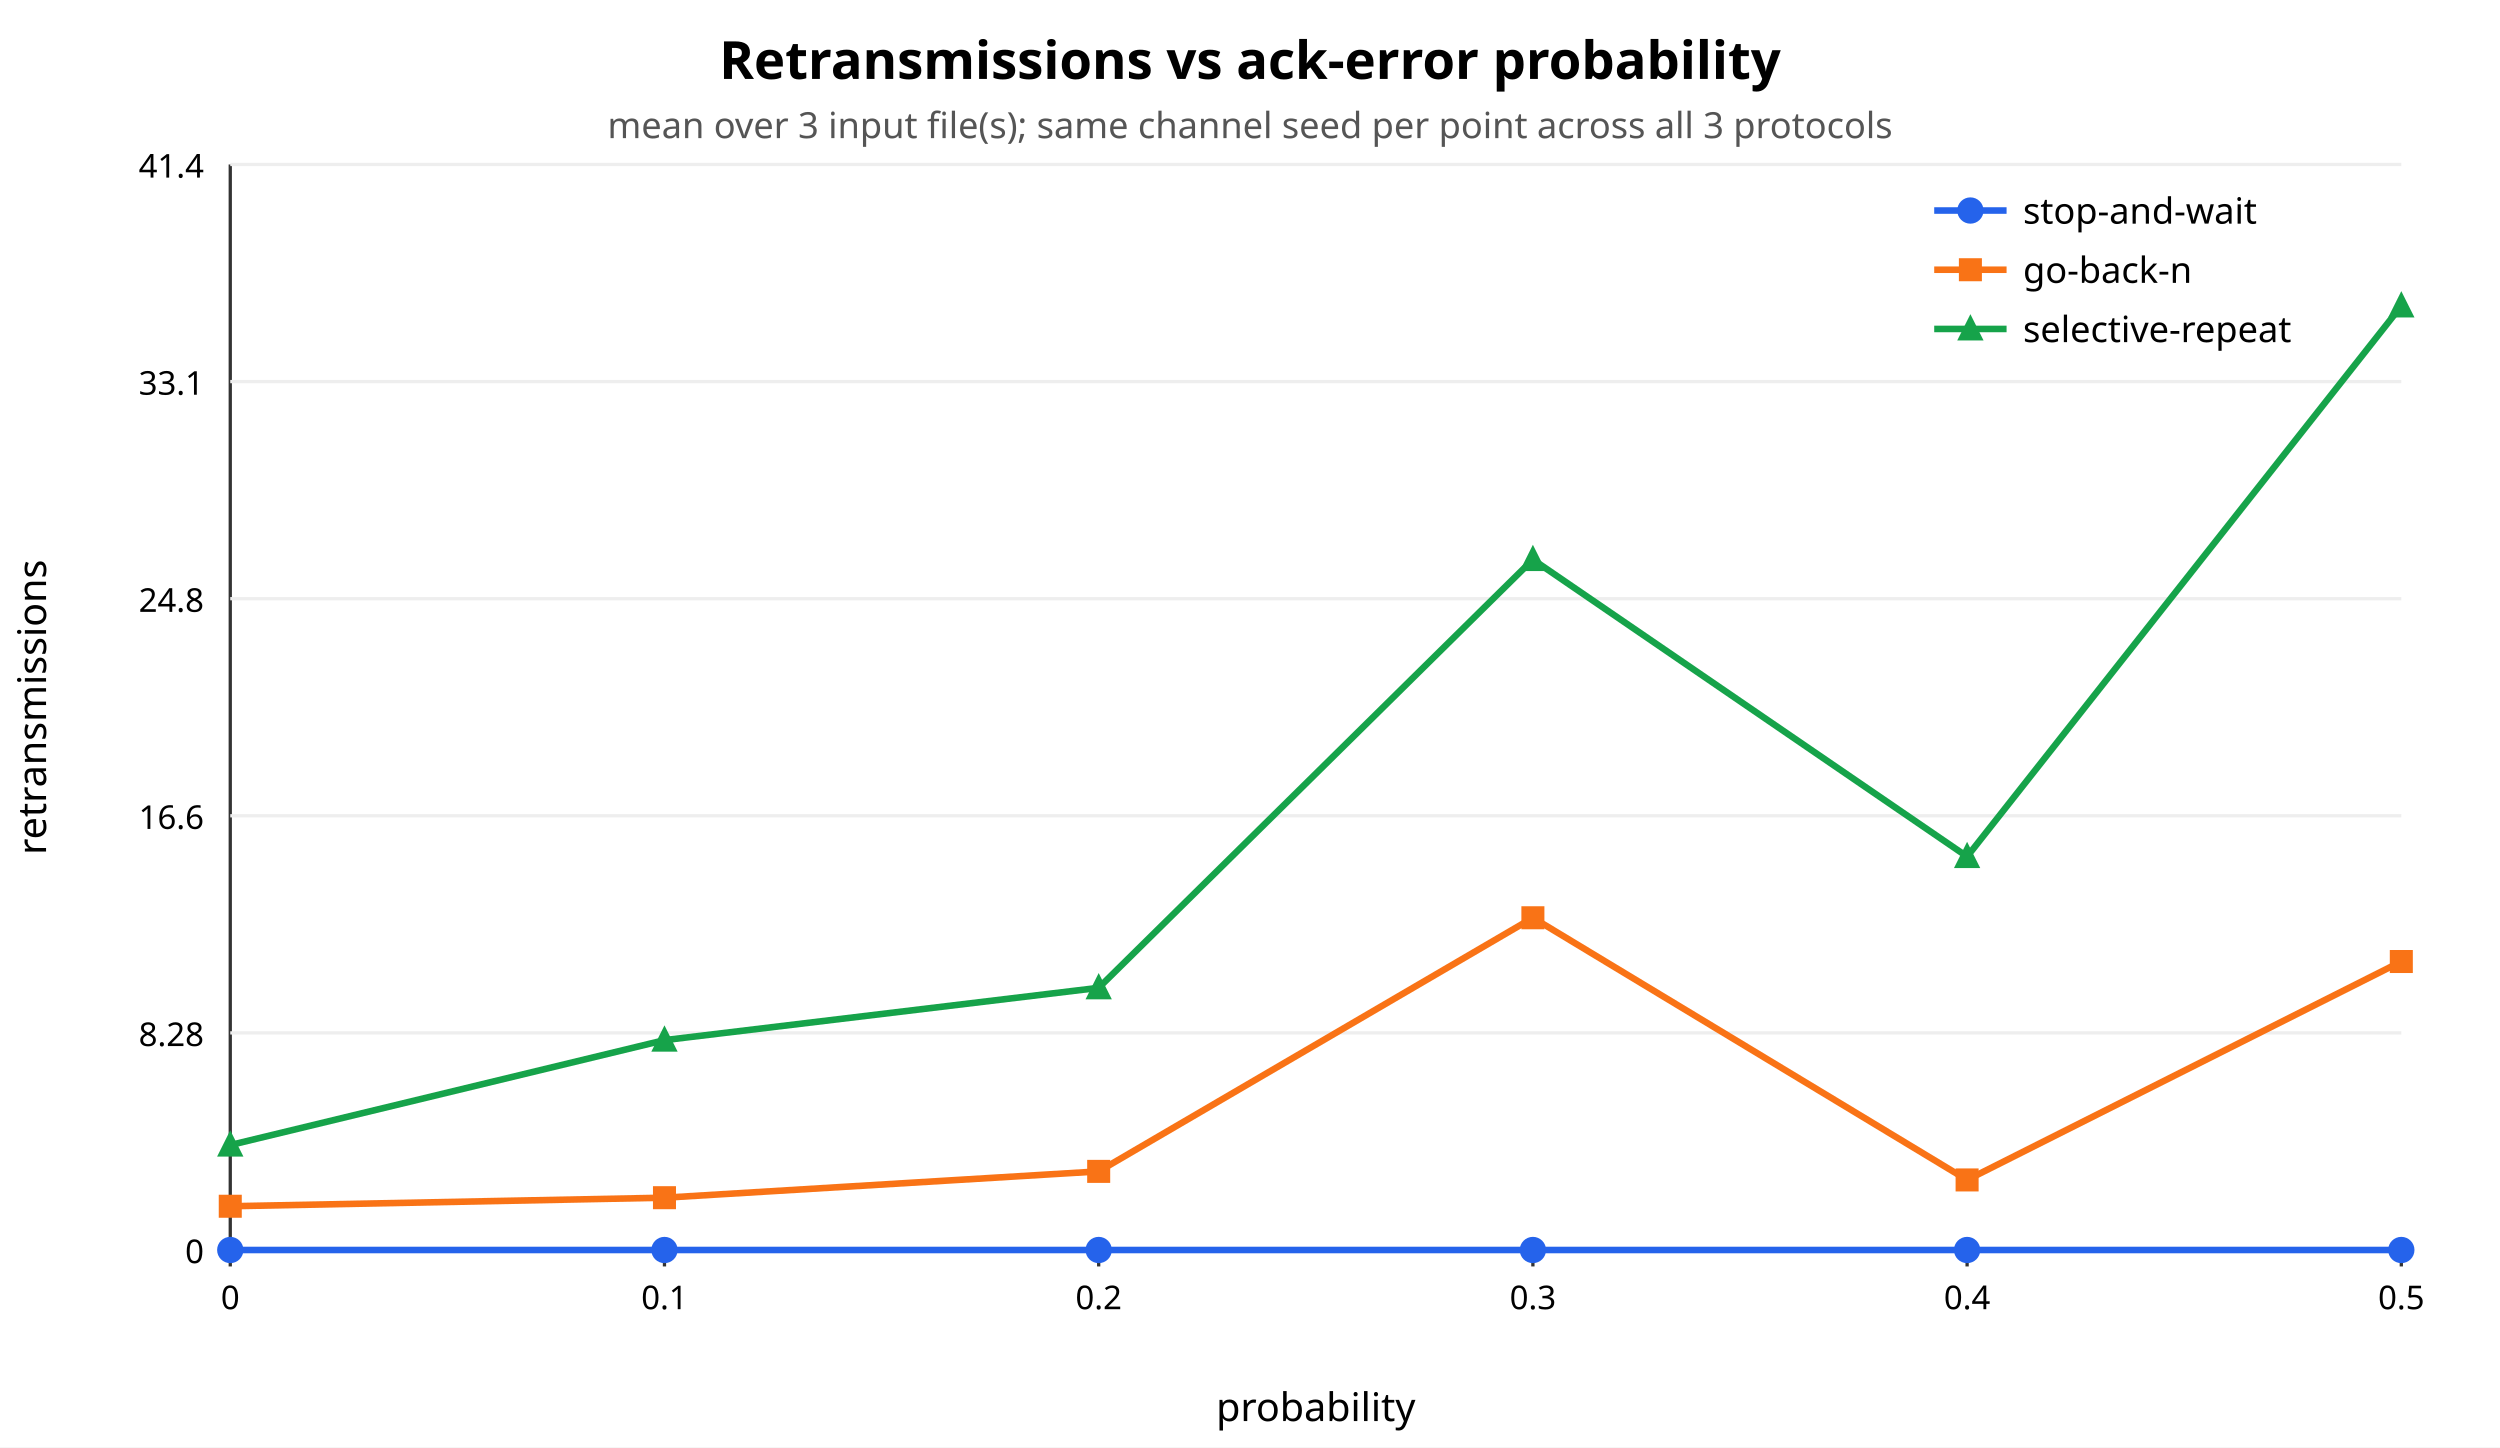
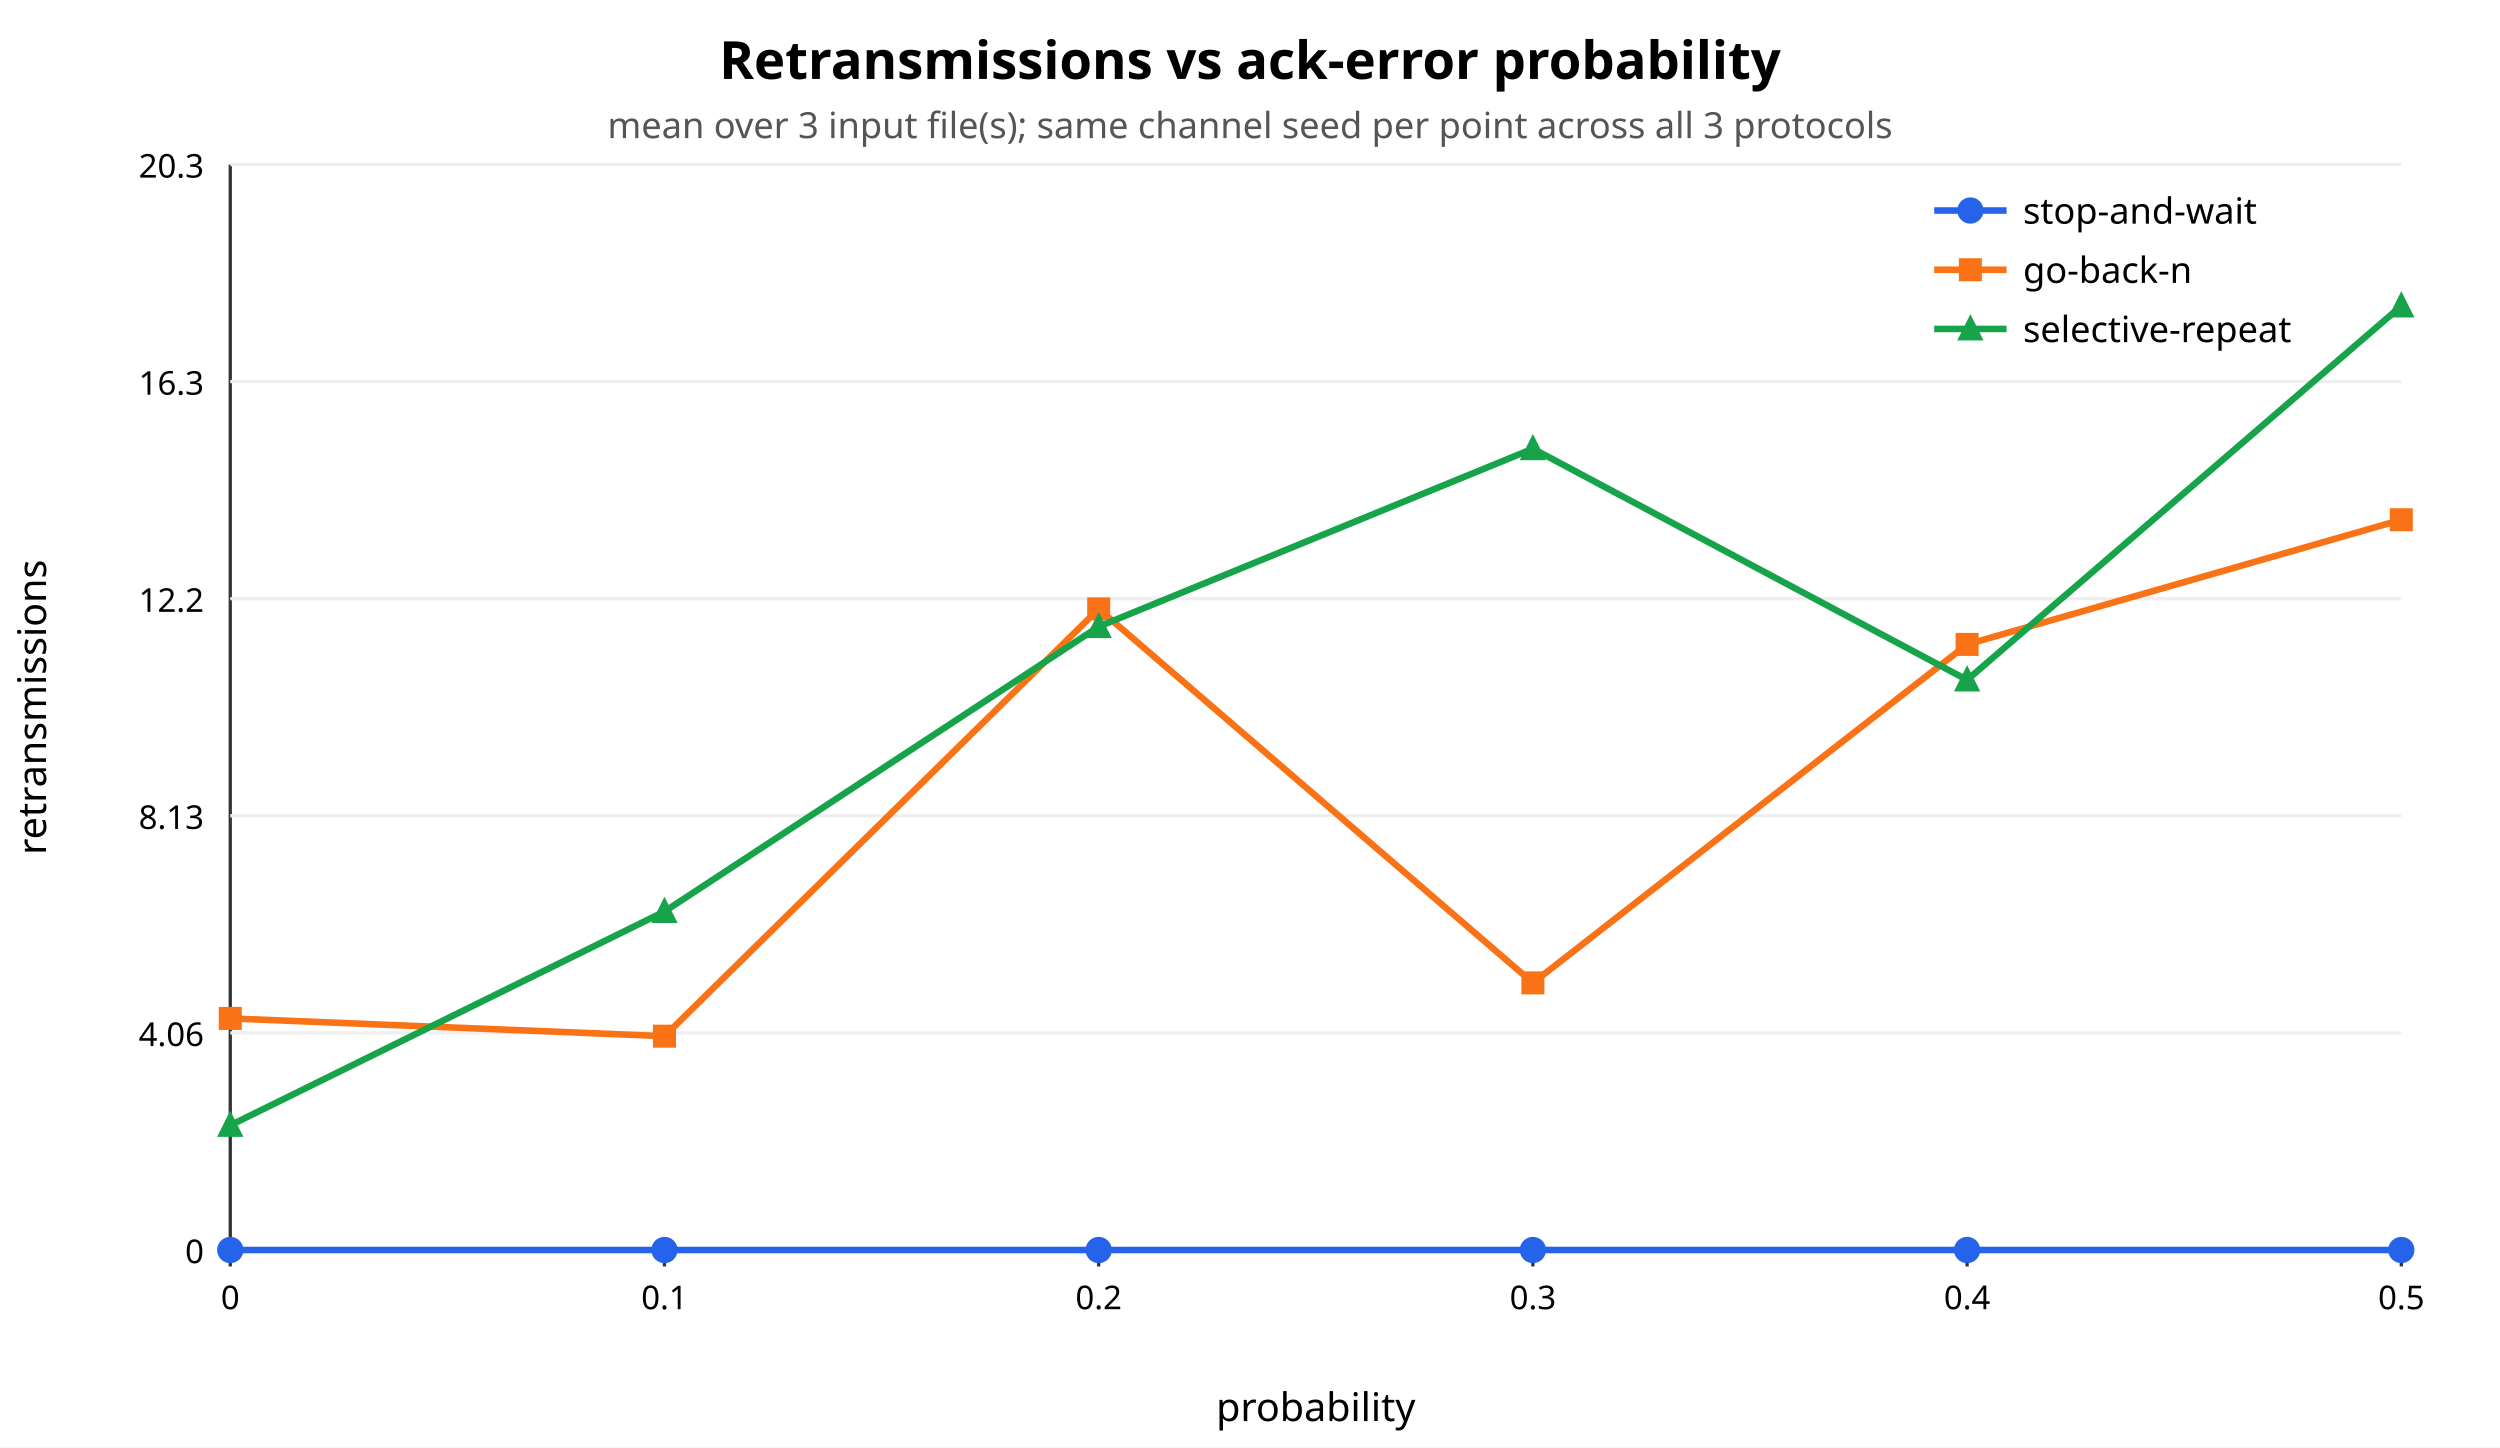
<svg xmlns="http://www.w3.org/2000/svg" width="760" height="440" viewBox="0 0 760 440">
  <rect x="0" y="0" width="760" height="440" fill="white" />
  <text x="380" y="24" text-anchor="middle" font-size="16" font-family="sans-serif" font-weight="bold">Retransmissions vs ack-error probability</text>
  <text x="380" y="42" text-anchor="middle" font-size="11" font-family="sans-serif" fill="#555">mean over 3 input file(s); same channel seed per point across all 3 protocols</text>
  <line x1="70" y1="50" x2="70" y2="380" stroke="#333" />
  <line x1="70" y1="380" x2="730" y2="380" stroke="#333" />
  <line x1="70" y1="380.0" x2="730" y2="380.0" stroke="#eee" />
  <text x="62" y="384.0" text-anchor="end" font-size="10" font-family="sans-serif">0</text>
  <line x1="70" y1="314.0" x2="730" y2="314.0" stroke="#eee" />
-   <text x="62" y="318.0" text-anchor="end" font-size="10" font-family="sans-serif">8.28</text>
+   <text x="62" y="318.0" text-anchor="end" font-size="10" font-family="sans-serif">4.06</text>
  <line x1="70" y1="248.0" x2="730" y2="248.0" stroke="#eee" />
-   <text x="62" y="252.0" text-anchor="end" font-size="10" font-family="sans-serif">16.6</text>
+   <text x="62" y="252.0" text-anchor="end" font-size="10" font-family="sans-serif">8.13</text>
  <line x1="70" y1="182.0" x2="730" y2="182.0" stroke="#eee" />
-   <text x="62" y="186.0" text-anchor="end" font-size="10" font-family="sans-serif">24.8</text>
+   <text x="62" y="186.0" text-anchor="end" font-size="10" font-family="sans-serif">12.2</text>
  <line x1="70" y1="116.0" x2="730" y2="116.0" stroke="#eee" />
-   <text x="62" y="120.0" text-anchor="end" font-size="10" font-family="sans-serif">33.1</text>
+   <text x="62" y="120.0" text-anchor="end" font-size="10" font-family="sans-serif">16.3</text>
  <line x1="70" y1="50.0" x2="730" y2="50.0" stroke="#eee" />
-   <text x="62" y="54.0" text-anchor="end" font-size="10" font-family="sans-serif">41.4</text>
+   <text x="62" y="54.0" text-anchor="end" font-size="10" font-family="sans-serif">20.3</text>
  <line x1="70.0" y1="380" x2="70.0" y2="385" stroke="#333" />
  <text x="70.0" y="398" text-anchor="middle" font-size="10" font-family="sans-serif">0</text>
  <line x1="202.0" y1="380" x2="202.0" y2="385" stroke="#333" />
  <text x="202.0" y="398" text-anchor="middle" font-size="10" font-family="sans-serif">0.1</text>
  <line x1="334.0" y1="380" x2="334.0" y2="385" stroke="#333" />
  <text x="334.0" y="398" text-anchor="middle" font-size="10" font-family="sans-serif">0.2</text>
  <line x1="466.0" y1="380" x2="466.0" y2="385" stroke="#333" />
  <text x="466.0" y="398" text-anchor="middle" font-size="10" font-family="sans-serif">0.3</text>
  <line x1="598.0" y1="380" x2="598.0" y2="385" stroke="#333" />
  <text x="598.0" y="398" text-anchor="middle" font-size="10" font-family="sans-serif">0.4</text>
  <line x1="730.0" y1="380" x2="730.0" y2="385" stroke="#333" />
  <text x="730.0" y="398" text-anchor="middle" font-size="10" font-family="sans-serif">0.5</text>
  <text x="400" y="432" text-anchor="middle" font-size="12" font-family="sans-serif">probability</text>
  <text x="14" y="215" text-anchor="middle" font-size="12" font-family="sans-serif" transform="rotate(-90 14 215)">retransmissions</text>
  <path d="M70.0,380.0 L202.0,380.0 L334.0,380.0 L466.0,380.0 L598.0,380.0 L730.0,380.0" fill="none" stroke="#2563eb" stroke-width="2" />
  <circle cx="70.0" cy="380.0" r="4" fill="#2563eb" />
  <circle cx="202.0" cy="380.0" r="4" fill="#2563eb" />
  <circle cx="334.0" cy="380.0" r="4" fill="#2563eb" />
  <circle cx="466.0" cy="380.0" r="4" fill="#2563eb" />
  <circle cx="598.0" cy="380.0" r="4" fill="#2563eb" />
  <circle cx="730.0" cy="380.0" r="4" fill="#2563eb" />
  <line x1="588" y1="64" x2="610" y2="64" stroke="#2563eb" stroke-width="2" />
  <circle cx="599.0" cy="64.0" r="4" fill="#2563eb" />
  <text x="615" y="68" font-size="11" font-family="sans-serif">stop-and-wait</text>
-   <path d="M70.0,366.7 L202.0,364.1 L334.0,356.1 L466.0,279.0 L598.0,358.7 L730.0,292.3" fill="none" stroke="#f97316" stroke-width="2" />
-   <rect x="66.5" y="363.2" width="7" height="7" fill="#f97316" />
-   <rect x="198.5" y="360.6" width="7" height="7" fill="#f97316" />
-   <rect x="330.5" y="352.6" width="7" height="7" fill="#f97316" />
-   <rect x="462.5" y="275.5" width="7" height="7" fill="#f97316" />
-   <rect x="594.5" y="355.2" width="7" height="7" fill="#f97316" />
-   <rect x="726.5" y="288.8" width="7" height="7" fill="#f97316" />
+   <path d="M70.0,309.6 L202.0,315.0 L334.0,185.1 L466.0,298.8 L598.0,195.9 L730.0,158.0" fill="none" stroke="#f97316" stroke-width="2" />
+   <rect x="66.5" y="306.1" width="7" height="7" fill="#f97316" />
+   <rect x="198.5" y="311.5" width="7" height="7" fill="#f97316" />
+   <rect x="330.5" y="181.6" width="7" height="7" fill="#f97316" />
+   <rect x="462.5" y="295.3" width="7" height="7" fill="#f97316" />
+   <rect x="594.5" y="192.4" width="7" height="7" fill="#f97316" />
+   <rect x="726.5" y="154.5" width="7" height="7" fill="#f97316" />
  <line x1="588" y1="82" x2="610" y2="82" stroke="#f97316" stroke-width="2" />
  <rect x="595.5" y="78.5" width="7" height="7" fill="#f97316" />
  <text x="615" y="86" font-size="11" font-family="sans-serif">go-back-n</text>
-   <path d="M70.0,348.1 L202.0,316.2 L334.0,300.3 L466.0,170.1 L598.0,260.4 L730.0,93.0" fill="none" stroke="#16a34a" stroke-width="2" />
-   <polygon points="70.0,343.6 66.0,351.6 74.0,351.6" fill="#16a34a" />
-   <polygon points="202.0,311.7 198.0,319.7 206.0,319.7" fill="#16a34a" />
-   <polygon points="334.0,295.8 330.0,303.8 338.0,303.8" fill="#16a34a" />
-   <polygon points="466.0,165.6 462.0,173.6 470.0,173.6" fill="#16a34a" />
-   <polygon points="598.0,255.9 594.0,263.9 602.0,263.9" fill="#16a34a" />
+   <path d="M70.0,342.1 L202.0,277.1 L334.0,190.5 L466.0,136.4 L598.0,206.7 L730.0,93.0" fill="none" stroke="#16a34a" stroke-width="2" />
+   <polygon points="70.0,337.6 66.0,345.6 74.0,345.6" fill="#16a34a" />
+   <polygon points="202.0,272.6 198.0,280.6 206.0,280.6" fill="#16a34a" />
+   <polygon points="334.0,186.0 330.0,194.0 338.0,194.0" fill="#16a34a" />
+   <polygon points="466.0,131.9 462.0,139.9 470.0,139.9" fill="#16a34a" />
+   <polygon points="598.0,202.2 594.0,210.2 602.0,210.2" fill="#16a34a" />
  <polygon points="730.0,88.5 726.0,96.5 734.0,96.5" fill="#16a34a" />
  <line x1="588" y1="100" x2="610" y2="100" stroke="#16a34a" stroke-width="2" />
  <polygon points="599.0,95.5 595.0,103.5 603.0,103.5" fill="#16a34a" />
  <text x="615" y="104" font-size="11" font-family="sans-serif">selective-repeat</text>
</svg>
